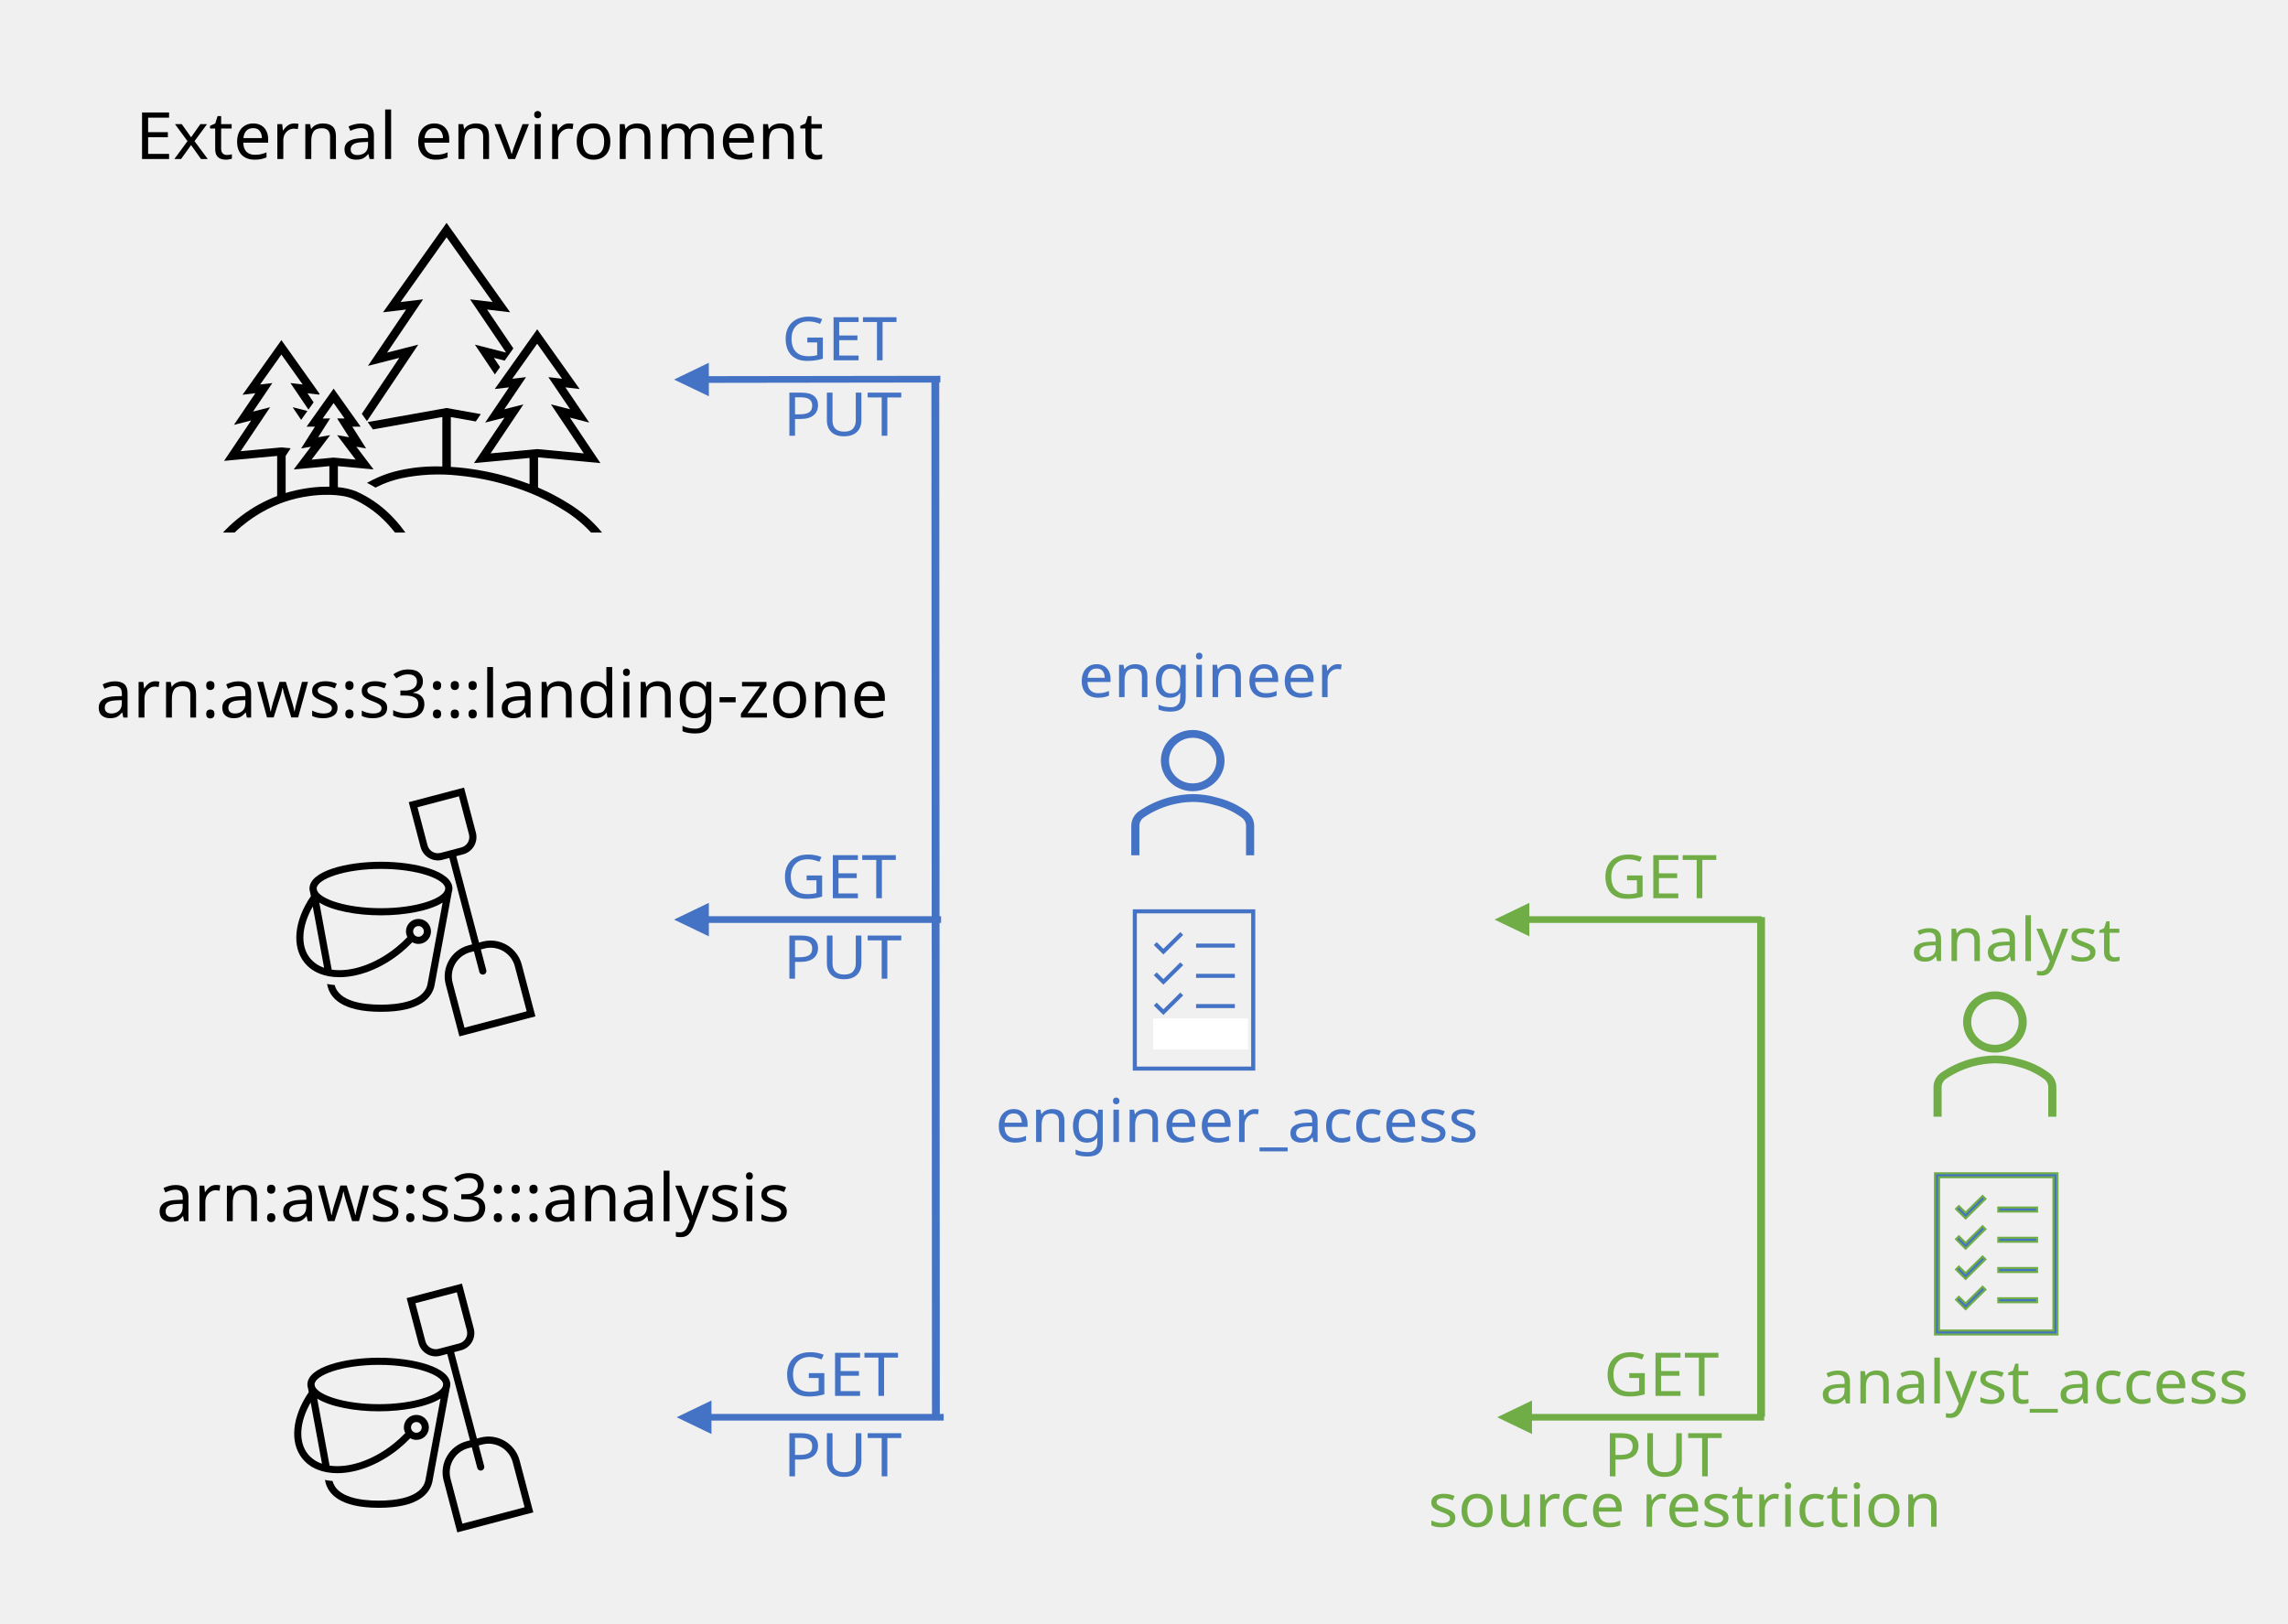
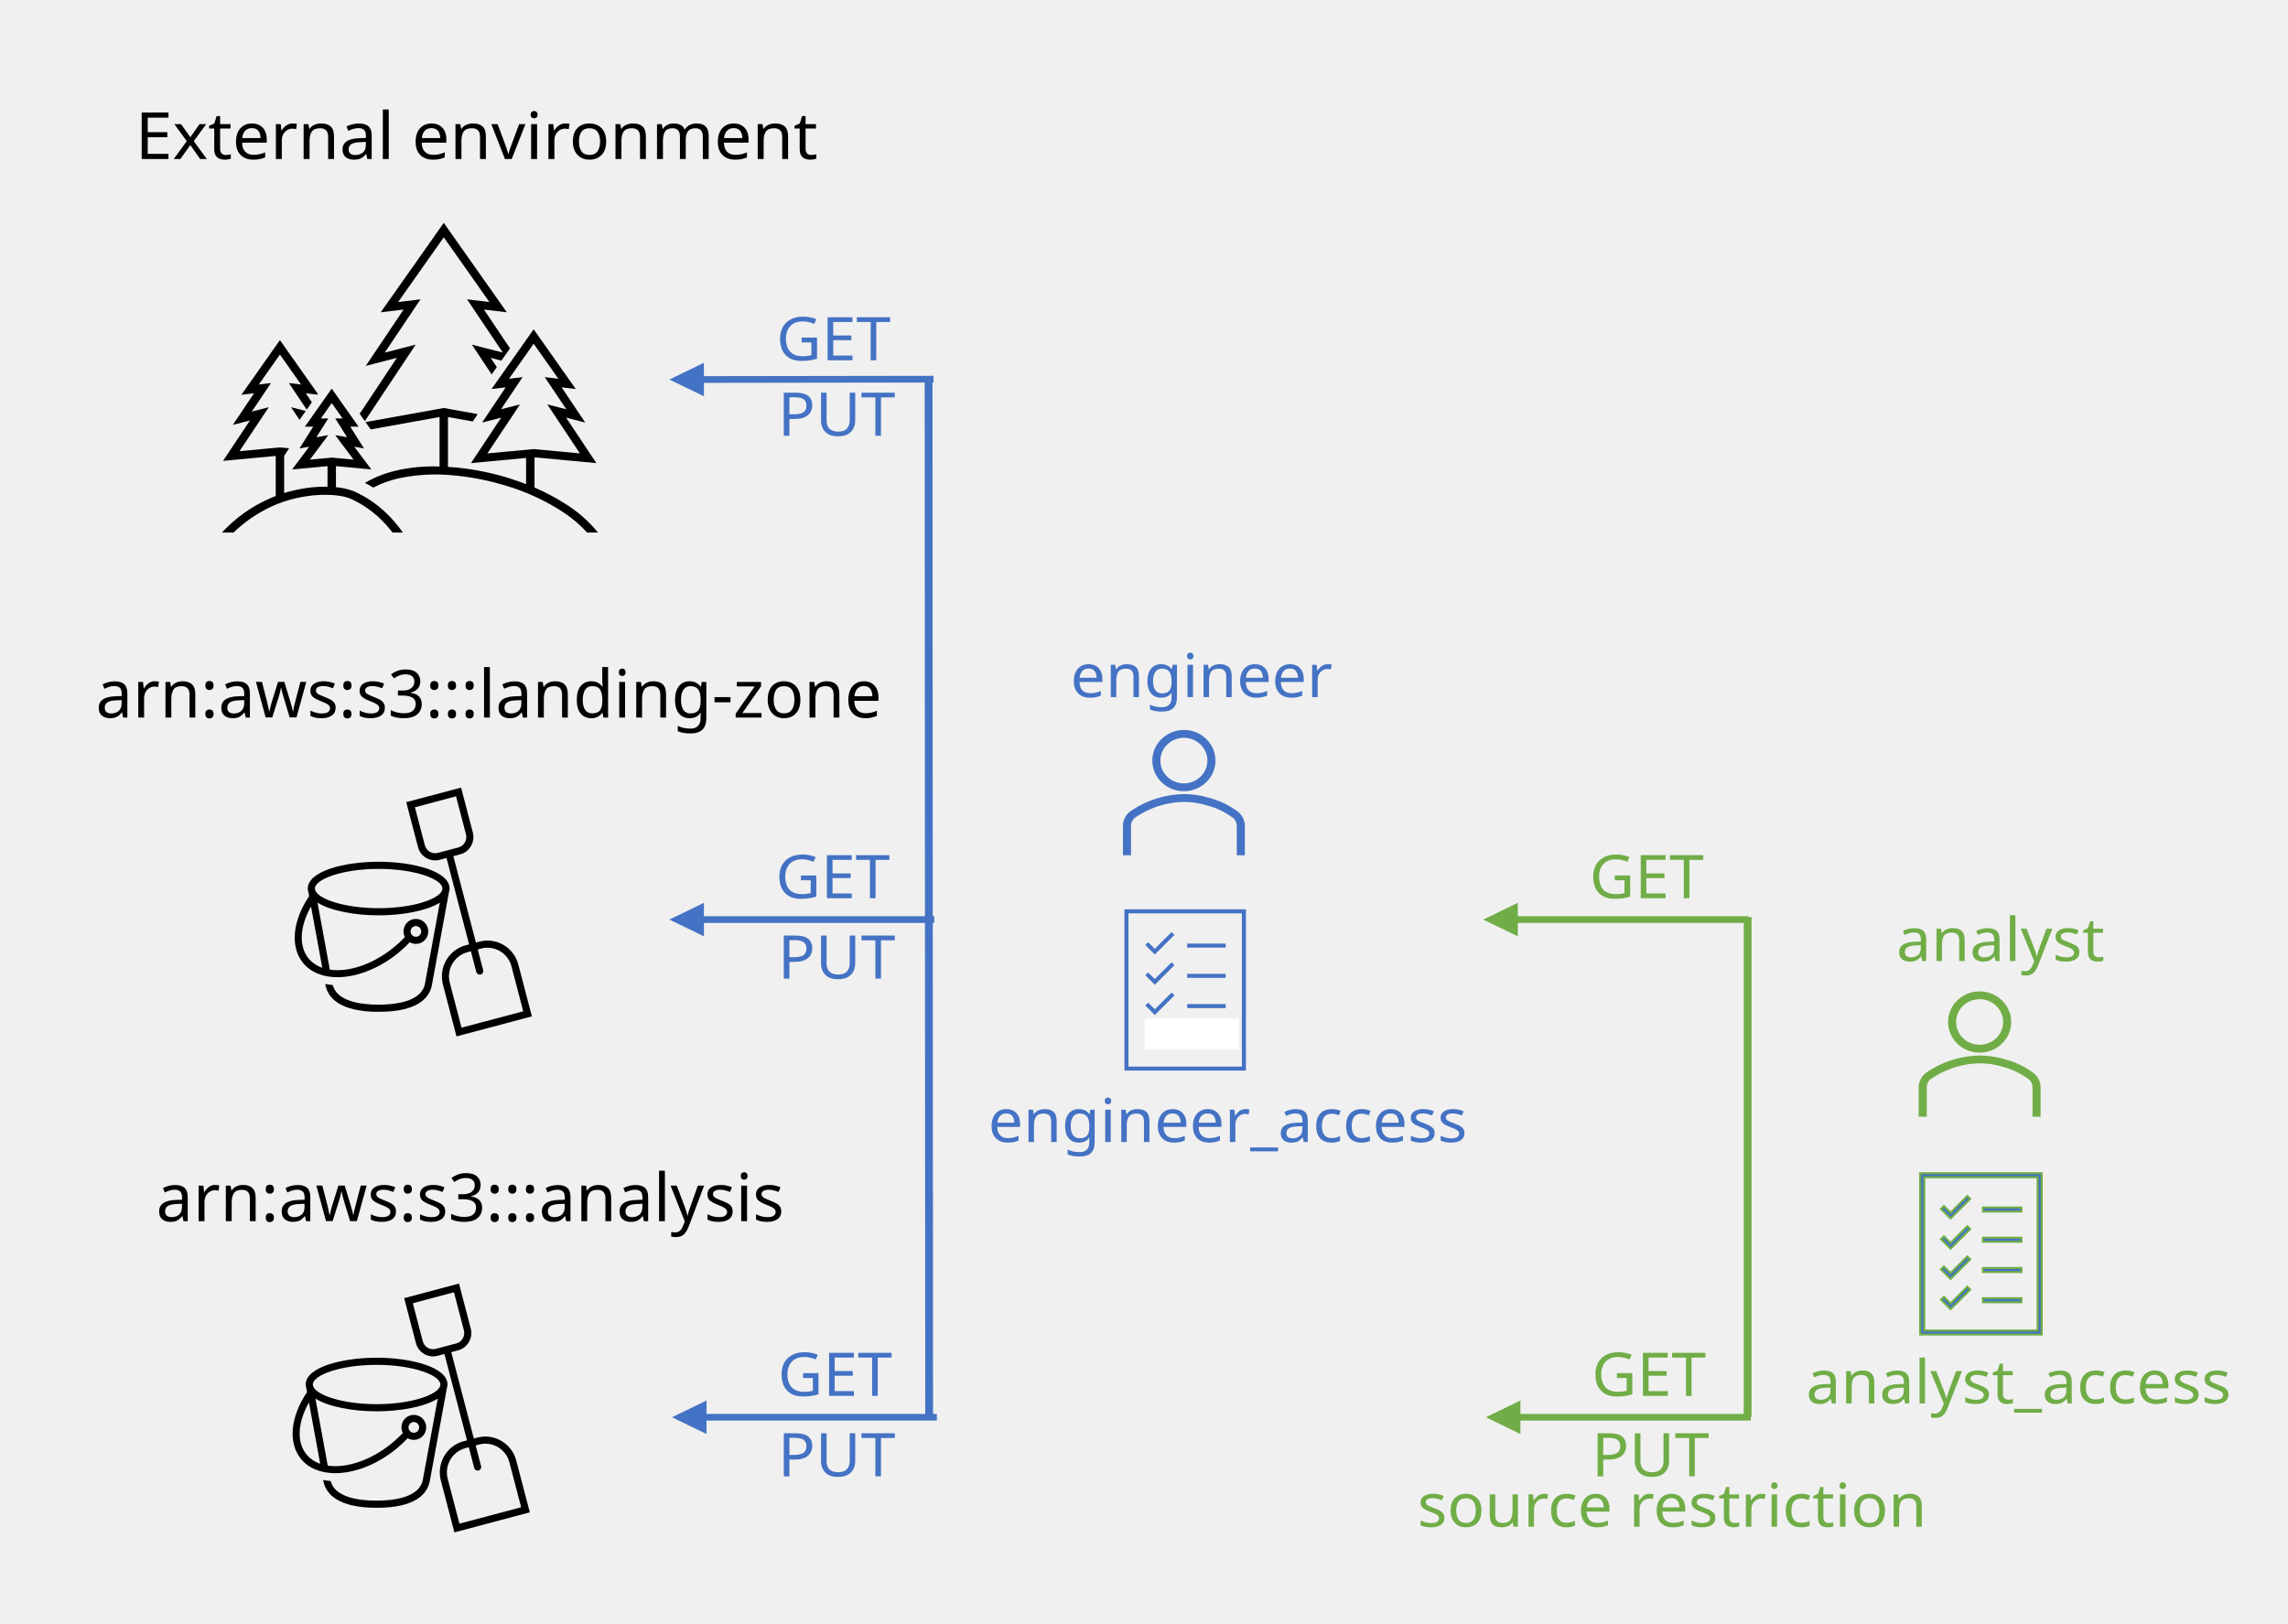
<svg xmlns="http://www.w3.org/2000/svg" width="620" height="440" overflow="hidden" version="1.1" id="svg228">
  <defs id="defs68">
    <clipPath id="clip1">
      <rect x="575" y="385" width="75" height="77" id="rect5" />
    </clipPath>
    <clipPath id="clip2">
      <rect x="575" y="385" width="75" height="77" id="rect8" />
    </clipPath>
    <clipPath id="clip3">
      <rect x="575" y="385" width="75" height="77" id="rect11" />
    </clipPath>
    <clipPath id="clip4">
      <rect x="229" y="316" width="156" height="155" id="rect14" />
    </clipPath>
    <clipPath id="clip5">
      <rect x="229" y="316" width="156" height="155" id="rect17" />
    </clipPath>
    <clipPath id="clip6">
      <rect x="229" y="316" width="156" height="155" id="rect20" />
    </clipPath>
    <clipPath id="clip7">
      <rect x="229" y="83" width="156" height="155" id="rect23" />
    </clipPath>
    <clipPath id="clip8">
      <rect x="229" y="83" width="156" height="155" id="rect26" />
    </clipPath>
    <clipPath id="clip9">
      <rect x="229" y="83" width="156" height="155" id="rect29" />
    </clipPath>
    <clipPath id="clip10">
      <rect x="229" y="516" width="156" height="155" id="rect32" />
    </clipPath>
    <clipPath id="clip11">
      <rect x="229" y="516" width="156" height="155" id="rect35" />
    </clipPath>
    <clipPath id="clip12">
      <rect x="229" y="516" width="156" height="155" id="rect38" />
    </clipPath>
    <clipPath id="clip13">
      <rect x="578" y="311" width="68" height="68" id="rect41" />
    </clipPath>
    <clipPath id="clip14">
      <rect x="578" y="311" width="68" height="68" id="rect44" />
    </clipPath>
    <clipPath id="clip15">
      <rect x="578" y="311" width="68" height="68" id="rect47" />
    </clipPath>
    <clipPath id="clip16">
      <rect x="882" y="490" width="75" height="77" id="rect50" />
    </clipPath>
    <clipPath id="clip17">
      <rect x="882" y="490" width="75" height="77" id="rect53" />
    </clipPath>
    <clipPath id="clip18">
      <rect x="882" y="490" width="75" height="77" id="rect56" />
    </clipPath>
    <clipPath id="clip19">
      <rect x="885" y="415" width="68" height="68" id="rect59" />
    </clipPath>
    <clipPath id="clip20">
      <rect x="885" y="415" width="68" height="68" id="rect62" />
    </clipPath>
    <clipPath id="clip21">
      <rect x="885" y="415" width="68" height="68" id="rect65" />
    </clipPath>
    <clipPath id="clip4-1">
      <rect x="229" y="316" width="156" height="155" id="rect14-9" />
    </clipPath>
    <clipPath id="clip5-9">
      <rect x="229" y="316" width="156" height="155" id="rect17-7" />
    </clipPath>
    <clipPath id="clip6-4">
      <rect x="229" y="316" width="156" height="155" id="rect20-9" />
    </clipPath>
  </defs>
  <g id="g484" transform="matrix(0.7080957,0,0,0.6813116,-13.48089,3.704629)">
-     <g clip-path="url(#clip1)" id="g94" transform="translate(-136.5254,-35.08475)">
+     <g clip-path="url(#clip1)" id="g94" transform="matrix(0.9919323,0,0,1,-134.9657,-35.08475)">
      <g clip-path="url(#clip2)" id="g92">
        <g clip-path="url(#clip3)" id="g90">
          <path d="m 25.781,21.552 -2.573,-2.573 -1.105,1.105 3.677,3.677 7.584,-7.584 -1.105,-1.105 z" fill="#4472c4" transform="matrix(1,0,0,1.02667,575,385)" id="path72" />
          <path d="M 38.281,19.531 H 53.125 v 1.563 H 38.281 Z" fill="#4472c4" transform="matrix(1,0,0,1.02667,575,385)" id="path74" />
          <path d="m 25.781,33.27 -2.573,-2.573 -1.105,1.105 3.677,3.677 7.584,-7.584 -1.105,-1.105 z" fill="#4472c4" transform="matrix(1,0,0,1.02667,575,385)" id="path76" />
          <path d="M 38.281,31.25 H 53.125 v 1.562 H 38.281 Z" fill="#4472c4" transform="matrix(1,0,0,1.02667,575,385)" id="path78" />
          <path d="m 25.781,44.989 -2.573,-2.573 -1.105,1.105 3.677,3.677 7.584,-7.584 -1.105,-1.105 z" fill="#4472c4" transform="matrix(1,0,0,1.02667,575,385)" id="path80" />
          <path d="M 38.281,42.969 H 53.125 v 1.562 H 38.281 Z" fill="#4472c4" transform="matrix(1,0,0,1.02667,575,385)" id="path82" />
          <path d="m 25.781,56.708 -2.573,-2.573 -1.105,1.105 3.677,3.677 7.584,-7.584 -1.105,-1.105 z" fill="#4472c4" transform="matrix(1,0,0,1.02667,575,385)" id="path84" />
          <path d="M 38.281,54.688 H 53.125 V 56.25 H 38.281 Z" fill="#4472c4" transform="matrix(1,0,0,1.02667,575,385)" id="path86" />
          <path d="m 14.062,68.75 h 46.875 V 6.25 H 14.062 Z M 15.625,7.812 h 43.75 v 59.375 h -43.75 z" fill="#4472c4" transform="matrix(1,0,0,1.02667,575,385)" id="path88" />
        </g>
      </g>
    </g>
-     <rect x="460.975" y="400.415" width="35" height="11" stroke="#ffffff" stroke-width="1.333" stroke-miterlimit="8" fill="#ffffff" id="rect96" />
-     <text fill="#4472c4" font-family="Calibri, Calibri_MSFontService, sans-serif" font-weight="400" font-size="24px" id="text98" x="399.957" y="448.915">engineer_access</text>
-     <path d="m 378.896,144.082 -89.923,0.136 0.004,2.667 89.923,-0.136 z m -88.598,-5.2 -13.323,6.687 13.343,6.647 z" fill="#4472c4" id="path100" />
-     <g clip-path="url(#clip4)" id="g110" transform="matrix(0.8415145,0,0,0.8805083,-81.21042,10.82831)">
+     <rect x="457.714" y="400.415" width="34.718" height="11" stroke="#ffffff" stroke-width="1.328" stroke-miterlimit="8" fill="#ffffff" id="rect96" />
+     <text fill="#4472c4" font-family="Calibri, Calibri_MSFontService, sans-serif" font-weight="400" font-size="23.903px" id="text98" x="398.8" y="447.101" transform="scale(0.995958,1.004058)" style="stroke-width:0.996">engineer_access</text>
+     <path d="m 376.297,144.082 -89.198,0.136 0.004,2.667 89.198,-0.136 z m -87.883,-5.2 -13.215,6.687 13.235,6.647 z" fill="#4472c4" id="path100" style="stroke-width:0.996" />
+     <g clip-path="url(#clip4)" id="g110" transform="matrix(0.8347255,0,0,0.8805083,-80.09698,10.82831)">
      <g clip-path="url(#clip5)" id="g108">
        <g clip-path="url(#clip6)" id="g106">
          <path d="m 126.583,101.344 c -2.052,-7.758 -9.999,-12.388 -17.76,-10.348 L 107.262,91.408 96.985,52.376 100.104,51.552 c 4.311,-1.137 6.884,-5.553 5.748,-9.864 l -5.344,-20.295 -24.981,6.583 5.349,20.3 c 1.137,4.311 5.553,6.884 9.864,5.748 l 3.123,-0.824 10.287,39.034 -1.562,0.41 c -7.757,2.053 -12.387,9.999 -10.348,17.76 l 6.171,23.412 34.349,-9.052 z M 89.916,50.898 c -2.586,0.681 -5.235,-0.863 -5.917,-3.449 L 79.478,30.275 98.207,25.338 102.728,42.512 c 0.686,2.586 -0.854,5.238 -3.439,5.924 -0.002,5e-4 -0.003,8e-4 -0.005,0.001 z m 5.444,58.676 c -1.582,-6.036 2.019,-12.213 8.05,-13.81 l 1.561,-0.412 2.469,9.365 c 0.237,0.86 1.126,1.364 1.986,1.127 0.845,-0.233 1.35,-1.098 1.136,-1.949 l -2.47,-9.364 1.563,-0.412 c 6.036,-1.59 12.218,2.014 13.808,8.05 l 5.349,20.297 -28.103,7.405 z" transform="matrix(1.00645,0,0,1,229,316)" id="path102" />
          <path d="m 95.26,67.005 c 0,-7.866 -16.63,-12.109 -32.292,-12.109 -15.662,0 -32.292,4.243 -32.292,12.109 0.004,0.59 0.103,1.175 0.294,1.732 l 0.323,1.718 c -7.556,11.039 -8.719,22.766 -2.897,30.013 3.562,4.437 9.224,6.596 15.776,6.596 8.572,0 18.663,-3.698 27.542,-10.818 1.884,-1.511 3.668,-3.142 5.341,-4.883 0.031,-0.031 0.057,-0.063 0.084,-0.095 0.066,0.039 0.115,0.068 0.182,0.103 0.799,0.429 1.692,0.655 2.599,0.659 3.121,0 5.651,-2.53 5.651,-5.651 0,-3.121 -2.53,-5.651 -5.651,-5.651 -3.121,0 -5.651,2.53 -5.651,5.651 0.006,0.907 0.234,1.798 0.662,2.598 -0.075,0.043 -0.145,0.092 -0.211,0.147 -1.577,1.64 -3.258,3.176 -5.033,4.598 -9.612,7.713 -20.623,11.173 -28.969,9.924 l -5.609,-30.29 c 5.989,3.772 17.152,5.758 27.858,5.758 10.706,0 21.869,-1.986 27.858,-5.758 l -6.833,36.903 c -1.723,8.021 -13.913,9.219 -21.025,9.219 -8.528,0 -19.009,-1.571 -20.927,-8.88 -1.145,-0.087 -2.284,-0.249 -3.408,-0.484 l 0.161,0.839 c 1.204,5.362 6.381,11.754 24.174,11.754 17.898,0 23.029,-6.4 24.191,-11.815 l 7.806,-42.155 c 0.191,-0.558 0.29,-1.143 0.294,-1.732 z M 79.922,83.958 c 1.337,0 2.422,1.084 2.422,2.422 0,1.337 -1.084,2.422 -2.422,2.422 -1.337,0 -2.422,-1.084 -2.422,-2.422 0,-1.337 1.084,-2.422 2.422,-2.422 z M 30.911,98.448 c -4.432,-5.525 -3.875,-14.4 1.243,-23.316 l 5.125,27.666 c -2.491,-0.819 -4.699,-2.327 -6.368,-4.349 z M 62.969,75.885 c -15.479,0 -27.304,-4.061 -28.872,-8.002 l -0.178,-0.954 c 0.148,-4.172 12.515,-8.804 29.05,-8.804 16.535,0 28.901,4.632 29.049,8.804 l -0.178,0.954 c -1.568,3.941 -13.391,8.002 -28.872,8.002 z" transform="matrix(1.00645,0,0,1,229,316)" id="path104" />
        </g>
      </g>
    </g>
-     <g clip-path="url(#clip4-1)" id="g110-3" transform="matrix(0.8415145,0,0,0.8805083,-82.01537,208.1507)">
+     <g clip-path="url(#clip4-1)" id="g110-3" transform="matrix(0.8347255,0,0,0.8805083,-80.89543,208.1507)">
      <g clip-path="url(#clip5-9)" id="g108-6">
        <g clip-path="url(#clip6-4)" id="g106-3">
          <path d="m 126.583,101.344 c -2.052,-7.758 -9.999,-12.388 -17.76,-10.348 L 107.262,91.408 96.985,52.376 100.104,51.552 c 4.311,-1.137 6.884,-5.553 5.748,-9.864 l -5.344,-20.295 -24.981,6.583 5.349,20.3 c 1.137,4.311 5.553,6.884 9.864,5.748 l 3.123,-0.824 10.287,39.034 -1.562,0.41 c -7.757,2.053 -12.387,9.999 -10.348,17.76 l 6.171,23.412 34.349,-9.052 z M 89.916,50.898 c -2.586,0.681 -5.235,-0.863 -5.917,-3.449 L 79.478,30.275 98.207,25.338 102.728,42.512 c 0.686,2.586 -0.854,5.238 -3.439,5.924 -0.002,5e-4 -0.003,8e-4 -0.005,0.001 z m 5.444,58.676 c -1.582,-6.036 2.019,-12.213 8.05,-13.81 l 1.561,-0.412 2.469,9.365 c 0.237,0.86 1.126,1.364 1.986,1.127 0.845,-0.233 1.35,-1.098 1.136,-1.949 l -2.47,-9.364 1.563,-0.412 c 6.036,-1.59 12.218,2.014 13.808,8.05 l 5.349,20.297 -28.103,7.405 z" transform="matrix(1.00645,0,0,1,229,316)" id="path102-8" />
          <path d="m 95.26,67.005 c 0,-7.866 -16.63,-12.109 -32.292,-12.109 -15.662,0 -32.292,4.243 -32.292,12.109 0.004,0.59 0.103,1.175 0.294,1.732 l 0.323,1.718 c -7.556,11.039 -8.719,22.766 -2.897,30.013 3.562,4.437 9.224,6.596 15.776,6.596 8.572,0 18.663,-3.698 27.542,-10.818 1.884,-1.511 3.668,-3.142 5.341,-4.883 0.031,-0.031 0.057,-0.063 0.084,-0.095 0.066,0.039 0.115,0.068 0.182,0.103 0.799,0.429 1.692,0.655 2.599,0.659 3.121,0 5.651,-2.53 5.651,-5.651 0,-3.121 -2.53,-5.651 -5.651,-5.651 -3.121,0 -5.651,2.53 -5.651,5.651 0.006,0.907 0.234,1.798 0.662,2.598 -0.075,0.043 -0.145,0.092 -0.211,0.147 -1.577,1.64 -3.258,3.176 -5.033,4.598 -9.612,7.713 -20.623,11.173 -28.969,9.924 l -5.609,-30.29 c 5.989,3.772 17.152,5.758 27.858,5.758 10.706,0 21.869,-1.986 27.858,-5.758 l -6.833,36.903 c -1.723,8.021 -13.913,9.219 -21.025,9.219 -8.528,0 -19.009,-1.571 -20.927,-8.88 -1.145,-0.087 -2.284,-0.249 -3.408,-0.484 l 0.161,0.839 c 1.204,5.362 6.381,11.754 24.174,11.754 17.898,0 23.029,-6.4 24.191,-11.815 l 7.806,-42.155 c 0.191,-0.558 0.29,-1.143 0.294,-1.732 z M 79.922,83.958 c 1.337,0 2.422,1.084 2.422,2.422 0,1.337 -1.084,2.422 -2.422,2.422 -1.337,0 -2.422,-1.084 -2.422,-2.422 0,-1.337 1.084,-2.422 2.422,-2.422 z M 30.911,98.448 c -4.432,-5.525 -3.875,-14.4 1.243,-23.316 l 5.125,27.666 c -2.491,-0.819 -4.699,-2.327 -6.368,-4.349 z M 62.969,75.885 c -15.479,0 -27.304,-4.061 -28.872,-8.002 l -0.178,-0.954 c 0.148,-4.172 12.515,-8.804 29.05,-8.804 16.535,0 28.901,4.632 29.049,8.804 l -0.178,0.954 c -1.568,3.941 -13.391,8.002 -28.872,8.002 z" transform="matrix(1.00645,0,0,1,229,316)" id="path104-4" />
        </g>
      </g>
    </g>
-     <g clip-path="url(#clip7)" id="g124" transform="translate(-130.0626,-13.81471)">
+     <g clip-path="url(#clip7)" id="g124" transform="matrix(0.9919323,0,0,1,-128.5551,-13.81471)">
      <g clip-path="url(#clip8)" id="g122">
        <g clip-path="url(#clip9)" id="g120">
          <path d="m 148.725,136.245 c -3.293,-3.999 -7.179,-7.471 -11.523,-10.295 -3.814,-2.532 -7.829,-4.746 -12.005,-6.623 v -12.008 l 23.711,2.302 -11.593,-18.09 7.339,1.96 -9.067,-14.014 5.431,0.675 -16.145,-23.77 -16.144,23.77 5.43,-0.675 -9.066,14.014 7.338,-1.959 -11.592,18.09 21.128,-2.05 v 10.411 c -2.058,-0.81 -4.358,-1.638 -7.042,-2.536 -6.398,-2.021 -12.984,-3.385 -19.658,-4.072 -0.989,-0.092 -2.09,-0.175 -3.236,-0.249 V 91.285 l 9.494,1.776 1.896,-2.93 -13.004,-2.433 -29.997,5.609 1.98,2.915 26.403,-4.937 v 19.692 c -5.553,-0.227 -11.111,0.307 -16.52,1.588 -2.586,0.615 -5.11,1.464 -7.541,2.539 -1.662,0.758 -3.163,1.556 -4.582,2.373 1.112,0.581 2.184,1.224 3.226,1.888 0.858,-0.45 1.75,-0.892 2.696,-1.324 2.254,-0.993 4.593,-1.778 6.99,-2.346 7.187,-1.588 14.589,-1.962 21.899,-1.108 6.427,0.661 12.77,1.974 18.93,3.92 7.644,2.318 14.908,5.742 21.561,10.162 3.662,2.4 6.985,5.283 9.879,8.571 h 4.161 z m -41.579,-30.481 12.497,-19.501 -7.287,1.945 8.274,-12.79 -5.225,0.649 9.468,-13.938 9.469,13.938 -5.226,-0.649 8.275,12.79 -7.288,-1.946 12.497,19.501 -17.727,-1.72 z" transform="matrix(1.00645,0,0,1,229,83)" id="path112" />
          <path d="m 74.12,136.362 c -1.627,-2.343 -3.456,-4.539 -5.465,-6.565 -3.619,-3.702 -7.875,-6.721 -12.564,-8.913 -2.234,-0.922 -4.598,-1.49 -7.007,-1.683 v -8.371 l 13.576,1.318 -6.543,-9.041 3.704,0.671 -5.254,-8.663 3.19,0.018 -10.287,-15.145 -10.288,15.145 3.19,-0.018 -5.254,8.664 3.704,-0.671 -6.542,9.041 13.576,-1.318 v 8.183 c -2.726,-0.055 -5.452,0.126 -8.147,0.541 -2.875,0.43 -5.712,1.085 -8.484,1.96 v -14.743 l 1.904,-3.059 -3.518,-0.34 -15.488,1.503 11.207,-17.486 -6.505,1.736 7.344,-11.353 -4.654,0.578 8.095,-11.918 8.095,11.917 -4.653,-0.578 6.838,10.57 1.97,-2.9 -2.337,-3.613 4.419,0.549 0.203,-0.298 -14.534,-21.395 -14.771,21.748 4.86,-0.604 L 9.562,94.409 16.117,92.659 5.814,108.733 25.995,106.774 v 15.937 c -2.407,0.984 -4.748,2.123 -7.009,3.408 -4.663,2.721 -8.908,6.101 -12.606,10.035 -0.309,0.341 -0.987,1.086 -0.987,1.086 h 4.433 c 3.214,-3.216 6.825,-6.008 10.747,-8.308 5.416,-3.218 11.42,-5.323 17.66,-6.191 3.562,-0.585 11.608,-1.108 16.545,1.092 4.304,2.029 8.215,4.806 11.55,8.201 1.593,1.64 3.082,3.379 4.457,5.206 h 3.958 c 0,0 -0.325,-0.471 -0.622,-0.878 z m -27.976,-37.862 -4.549,0.823 4.532,-7.47 -2.824,0.016 4.167,-6.135 4.166,6.134 -2.824,-0.016 4.532,7.47 -4.549,-0.823 7.051,9.743 -8.376,-0.813 -8.379,0.813 z" transform="matrix(1.00645,0,0,1,229,83)" id="path114" />
          <path d="m 115.81,63.978 -9.994,-15.449 8.768,1.089 -24.167,-35.579 -24.166,35.579 8.768,-1.089 -14.496,22.409 11.919,-3.182 -14.26,22.255 1.973,2.905 19.5,-30.428 -11.868,3.169 13.705,-21.185 -8.563,1.063 17.491,-25.748 17.49,25.748 -8.562,-1.063 13.682,21.15 c 0.013,0.019 0.005,0.03 -0.017,0.024 l -11.828,-3.158 7.592,11.849 1.974,-2.906 -2.355,-3.675 4.107,1.096 z" transform="matrix(1.00645,0,0,1,229,83)" id="path116" />
          <path d="m 31.891,87.389 3.226,5.034 2.399,-3.533 z" transform="matrix(1.00645,0,0,1,229,83)" id="path118" />
        </g>
      </g>
    </g>
-     <text font-family="Calibri, Calibri_MSFontService, sans-serif" font-weight="400" font-size="24px" id="text132" x="70.881" y="57.827" style="font-weight:400;font-size:24px;font-family:Calibri, Calibri_MSFontService, sans-serif">
-       <tspan id="tspan716" x="70.881" y="57.827">
-         <tspan style="font-style:normal;font-variant:normal;font-weight:normal;font-stretch:normal;font-size:25.915px;font-family:Calibri, Calibri_MSFontService, sans-serif;-inkscape-font-specification:'Calibri, Calibri_MSFontService, sans-serif, Normal';font-variant-ligatures:normal;font-variant-caps:normal;font-variant-numeric:normal;font-variant-east-asian:normal" id="tspan711">External environment</tspan>
-       </tspan>
-       <tspan id="tspan718" x="70.881" y="88.545">
-         <tspan style="font-style:normal;font-variant:normal;font-weight:normal;font-stretch:normal;font-size:25.915px;font-family:Calibri, Calibri_MSFontService, sans-serif;-inkscape-font-specification:'Calibri, Calibri_MSFontService, sans-serif, Normal';font-variant-ligatures:normal;font-variant-caps:normal;font-variant-numeric:normal;font-variant-east-asian:normal" id="tspan720" />
-       </tspan>
-       <tspan x="70.881" y="118.545" id="tspan722">
-         <tspan style="font-style:normal;font-variant:normal;font-weight:normal;font-stretch:normal;font-size:25.915px;font-family:Calibri, Calibri_MSFontService, sans-serif;-inkscape-font-specification:'Calibri, Calibri_MSFontService, sans-serif, Normal';font-variant-ligatures:normal;font-variant-caps:normal;font-variant-numeric:normal;font-variant-east-asian:normal" id="tspan724" />
-       </tspan>
-       <tspan x="70.881" y="148.545" id="tspan726">
-         <tspan style="font-style:normal;font-variant:normal;font-weight:normal;font-stretch:normal;font-size:25.915px;font-family:Calibri, Calibri_MSFontService, sans-serif;-inkscape-font-specification:'Calibri, Calibri_MSFontService, sans-serif, Normal';font-variant-ligatures:normal;font-variant-caps:normal;font-variant-numeric:normal;font-variant-east-asian:normal" id="tspan728" />
-       </tspan>
-       <tspan x="70.881" y="178.545" id="tspan730">
-         <tspan style="font-style:normal;font-variant:normal;font-weight:normal;font-stretch:normal;font-size:25.915px;font-family:Calibri, Calibri_MSFontService, sans-serif;-inkscape-font-specification:'Calibri, Calibri_MSFontService, sans-serif, Normal';font-variant-ligatures:normal;font-variant-caps:normal;font-variant-numeric:normal;font-variant-east-asian:normal" id="tspan732" />
-       </tspan>
-       <tspan x="70.881" y="208.545" id="tspan734">
-         <tspan style="font-style:normal;font-variant:normal;font-weight:normal;font-stretch:normal;font-size:25.915px;font-family:Calibri, Calibri_MSFontService, sans-serif;-inkscape-font-specification:'Calibri, Calibri_MSFontService, sans-serif, Normal';font-variant-ligatures:normal;font-variant-caps:normal;font-variant-numeric:normal;font-variant-east-asian:normal" id="tspan736" />
-       </tspan>
-       <tspan x="70.881" y="238.545" id="tspan738">
-         <tspan style="font-style:normal;font-variant:normal;font-weight:normal;font-stretch:normal;font-size:25.915px;font-family:Calibri, Calibri_MSFontService, sans-serif;-inkscape-font-specification:'Calibri, Calibri_MSFontService, sans-serif, Normal';font-variant-ligatures:normal;font-variant-caps:normal;font-variant-numeric:normal;font-variant-east-asian:normal" id="tspan740" />
-       </tspan>
-       <tspan x="70.881" y="268.545" id="tspan742">
-         <tspan style="font-style:normal;font-variant:normal;font-weight:normal;font-stretch:normal;font-size:25.915px;font-family:Calibri, Calibri_MSFontService, sans-serif;-inkscape-font-specification:'Calibri, Calibri_MSFontService, sans-serif, Normal';font-variant-ligatures:normal;font-variant-caps:normal;font-variant-numeric:normal;font-variant-east-asian:normal" id="tspan744" />
-       </tspan>
-       <tspan x="70.881" y="298.545" id="tspan746">
-         <tspan style="font-style:normal;font-variant:normal;font-weight:normal;font-stretch:normal;font-size:25.915px;font-family:Calibri, Calibri_MSFontService, sans-serif;-inkscape-font-specification:'Calibri, Calibri_MSFontService, sans-serif, Normal';font-variant-ligatures:normal;font-variant-caps:normal;font-variant-numeric:normal;font-variant-east-asian:normal" id="tspan748" />
-       </tspan>
-       <tspan x="70.881" y="328.545" id="tspan750">
-         <tspan style="font-style:normal;font-variant:normal;font-weight:normal;font-stretch:normal;font-size:25.915px;font-family:Calibri, Calibri_MSFontService, sans-serif;-inkscape-font-specification:'Calibri, Calibri_MSFontService, sans-serif, Normal';font-variant-ligatures:normal;font-variant-caps:normal;font-variant-numeric:normal;font-variant-east-asian:normal" id="tspan752" />
-       </tspan>
-       <tspan x="70.881" y="358.545" id="tspan754">
-         <tspan style="font-style:normal;font-variant:normal;font-weight:normal;font-stretch:normal;font-size:25.915px;font-family:Calibri, Calibri_MSFontService, sans-serif;-inkscape-font-specification:'Calibri, Calibri_MSFontService, sans-serif, Normal';font-variant-ligatures:normal;font-variant-caps:normal;font-variant-numeric:normal;font-variant-east-asian:normal" id="tspan756" />
-       </tspan>
-       <tspan x="70.881" y="388.545" id="tspan758">
-         <tspan style="font-style:normal;font-variant:normal;font-weight:normal;font-stretch:normal;font-size:25.915px;font-family:Calibri, Calibri_MSFontService, sans-serif;-inkscape-font-specification:'Calibri, Calibri_MSFontService, sans-serif, Normal';font-variant-ligatures:normal;font-variant-caps:normal;font-variant-numeric:normal;font-variant-east-asian:normal" id="tspan760" />
-       </tspan>
-       <tspan x="70.881" y="418.545" id="tspan762">
-         <tspan style="font-style:normal;font-variant:normal;font-weight:normal;font-stretch:normal;font-size:25.915px;font-family:Calibri, Calibri_MSFontService, sans-serif;-inkscape-font-specification:'Calibri, Calibri_MSFontService, sans-serif, Normal';font-variant-ligatures:normal;font-variant-caps:normal;font-variant-numeric:normal;font-variant-east-asian:normal" id="tspan764" />
-       </tspan>
-       <tspan x="70.881" y="448.545" id="tspan766">
-         <tspan style="font-style:normal;font-variant:normal;font-weight:normal;font-stretch:normal;font-size:25.915px;font-family:Calibri, Calibri_MSFontService, sans-serif;-inkscape-font-specification:'Calibri, Calibri_MSFontService, sans-serif, Normal';font-variant-ligatures:normal;font-variant-caps:normal;font-variant-numeric:normal;font-variant-east-asian:normal" id="tspan768" />
-       </tspan>
-       <tspan x="70.881" y="478.545" id="tspan770">
-         <tspan style="font-style:normal;font-variant:normal;font-weight:normal;font-stretch:normal;font-size:25.915px;font-family:Calibri, Calibri_MSFontService, sans-serif;-inkscape-font-specification:'Calibri, Calibri_MSFontService, sans-serif, Normal';font-variant-ligatures:normal;font-variant-caps:normal;font-variant-numeric:normal;font-variant-east-asian:normal" id="tspan772" />
-       </tspan>
-       <tspan x="70.881" y="478.545" id="tspan774">
-         <tspan style="font-style:normal;font-variant:normal;font-weight:normal;font-stretch:normal;font-size:25.915px;font-family:Calibri, Calibri_MSFontService, sans-serif;-inkscape-font-specification:'Calibri, Calibri_MSFontService, sans-serif, Normal';font-variant-ligatures:normal;font-variant-caps:normal;font-variant-numeric:normal;font-variant-east-asian:normal" id="tspan776" />
-       </tspan>
-     </text>
-     <g clip-path="url(#clip13)" id="g152" transform="translate(-136.5254,-35.08475)">
+     <text font-family="Calibri, Calibri_MSFontService, sans-serif" font-weight="400" font-size="24px" id="text132" x="71.055" y="57.593" style="font-weight:400;font-size:23.903px;font-family:Calibri, Calibri_MSFontService, sans-serif;stroke-width:0.996" transform="scale(0.995958,1.004058)">
+       <tspan id="tspan716" x="71.055" y="57.593" style="stroke-width:0.996">
+         <tspan style="font-style:normal;font-variant:normal;font-weight:normal;font-stretch:normal;font-size:25.81px;font-family:Calibri, Calibri_MSFontService, sans-serif;-inkscape-font-specification:'Calibri, Calibri_MSFontService, sans-serif, Normal';font-variant-ligatures:normal;font-variant-caps:normal;font-variant-numeric:normal;font-variant-east-asian:normal;stroke-width:0.996" id="tspan711">External environment</tspan>
+       </tspan>
+       <tspan id="tspan718" x="71.055" y="88.187" style="stroke-width:0.996">
+         <tspan style="font-style:normal;font-variant:normal;font-weight:normal;font-stretch:normal;font-size:25.81px;font-family:Calibri, Calibri_MSFontService, sans-serif;-inkscape-font-specification:'Calibri, Calibri_MSFontService, sans-serif, Normal';font-variant-ligatures:normal;font-variant-caps:normal;font-variant-numeric:normal;font-variant-east-asian:normal;stroke-width:0.996" id="tspan720" />
+       </tspan>
+       <tspan x="71.055" y="118.066" id="tspan722" style="stroke-width:0.996">
+         <tspan style="font-style:normal;font-variant:normal;font-weight:normal;font-stretch:normal;font-size:25.81px;font-family:Calibri, Calibri_MSFontService, sans-serif;-inkscape-font-specification:'Calibri, Calibri_MSFontService, sans-serif, Normal';font-variant-ligatures:normal;font-variant-caps:normal;font-variant-numeric:normal;font-variant-east-asian:normal;stroke-width:0.996" id="tspan724" />
+       </tspan>
+       <tspan x="71.055" y="147.945" id="tspan726" style="stroke-width:0.996">
+         <tspan style="font-style:normal;font-variant:normal;font-weight:normal;font-stretch:normal;font-size:25.81px;font-family:Calibri, Calibri_MSFontService, sans-serif;-inkscape-font-specification:'Calibri, Calibri_MSFontService, sans-serif, Normal';font-variant-ligatures:normal;font-variant-caps:normal;font-variant-numeric:normal;font-variant-east-asian:normal;stroke-width:0.996" id="tspan728" />
+       </tspan>
+       <tspan x="71.055" y="177.823" id="tspan730" style="stroke-width:0.996">
+         <tspan style="font-style:normal;font-variant:normal;font-weight:normal;font-stretch:normal;font-size:25.81px;font-family:Calibri, Calibri_MSFontService, sans-serif;-inkscape-font-specification:'Calibri, Calibri_MSFontService, sans-serif, Normal';font-variant-ligatures:normal;font-variant-caps:normal;font-variant-numeric:normal;font-variant-east-asian:normal;stroke-width:0.996" id="tspan732" />
+       </tspan>
+       <tspan x="71.055" y="207.702" id="tspan734" style="stroke-width:0.996">
+         <tspan style="font-style:normal;font-variant:normal;font-weight:normal;font-stretch:normal;font-size:25.81px;font-family:Calibri, Calibri_MSFontService, sans-serif;-inkscape-font-specification:'Calibri, Calibri_MSFontService, sans-serif, Normal';font-variant-ligatures:normal;font-variant-caps:normal;font-variant-numeric:normal;font-variant-east-asian:normal;stroke-width:0.996" id="tspan736" />
+       </tspan>
+       <tspan x="71.055" y="237.581" id="tspan738" style="stroke-width:0.996">
+         <tspan style="font-style:normal;font-variant:normal;font-weight:normal;font-stretch:normal;font-size:25.81px;font-family:Calibri, Calibri_MSFontService, sans-serif;-inkscape-font-specification:'Calibri, Calibri_MSFontService, sans-serif, Normal';font-variant-ligatures:normal;font-variant-caps:normal;font-variant-numeric:normal;font-variant-east-asian:normal;stroke-width:0.996" id="tspan740" />
+       </tspan>
+       <tspan x="71.055" y="267.46" id="tspan742" style="stroke-width:0.996">
+         <tspan style="font-style:normal;font-variant:normal;font-weight:normal;font-stretch:normal;font-size:25.81px;font-family:Calibri, Calibri_MSFontService, sans-serif;-inkscape-font-specification:'Calibri, Calibri_MSFontService, sans-serif, Normal';font-variant-ligatures:normal;font-variant-caps:normal;font-variant-numeric:normal;font-variant-east-asian:normal;stroke-width:0.996" id="tspan744" />
+       </tspan>
+       <tspan x="71.055" y="297.338" id="tspan746" style="stroke-width:0.996">
+         <tspan style="font-style:normal;font-variant:normal;font-weight:normal;font-stretch:normal;font-size:25.81px;font-family:Calibri, Calibri_MSFontService, sans-serif;-inkscape-font-specification:'Calibri, Calibri_MSFontService, sans-serif, Normal';font-variant-ligatures:normal;font-variant-caps:normal;font-variant-numeric:normal;font-variant-east-asian:normal;stroke-width:0.996" id="tspan748" />
+       </tspan>
+       <tspan x="71.055" y="327.217" id="tspan750" style="stroke-width:0.996">
+         <tspan style="font-style:normal;font-variant:normal;font-weight:normal;font-stretch:normal;font-size:25.81px;font-family:Calibri, Calibri_MSFontService, sans-serif;-inkscape-font-specification:'Calibri, Calibri_MSFontService, sans-serif, Normal';font-variant-ligatures:normal;font-variant-caps:normal;font-variant-numeric:normal;font-variant-east-asian:normal;stroke-width:0.996" id="tspan752" />
+       </tspan>
+       <tspan x="71.055" y="357.096" id="tspan754" style="stroke-width:0.996">
+         <tspan style="font-style:normal;font-variant:normal;font-weight:normal;font-stretch:normal;font-size:25.81px;font-family:Calibri, Calibri_MSFontService, sans-serif;-inkscape-font-specification:'Calibri, Calibri_MSFontService, sans-serif, Normal';font-variant-ligatures:normal;font-variant-caps:normal;font-variant-numeric:normal;font-variant-east-asian:normal;stroke-width:0.996" id="tspan756" />
+       </tspan>
+       <tspan x="71.055" y="386.975" id="tspan758" style="stroke-width:0.996">
+         <tspan style="font-style:normal;font-variant:normal;font-weight:normal;font-stretch:normal;font-size:25.81px;font-family:Calibri, Calibri_MSFontService, sans-serif;-inkscape-font-specification:'Calibri, Calibri_MSFontService, sans-serif, Normal';font-variant-ligatures:normal;font-variant-caps:normal;font-variant-numeric:normal;font-variant-east-asian:normal;stroke-width:0.996" id="tspan760" />
+       </tspan>
+       <tspan x="71.055" y="416.853" id="tspan762" style="stroke-width:0.996">
+         <tspan style="font-style:normal;font-variant:normal;font-weight:normal;font-stretch:normal;font-size:25.81px;font-family:Calibri, Calibri_MSFontService, sans-serif;-inkscape-font-specification:'Calibri, Calibri_MSFontService, sans-serif, Normal';font-variant-ligatures:normal;font-variant-caps:normal;font-variant-numeric:normal;font-variant-east-asian:normal;stroke-width:0.996" id="tspan764" />
+       </tspan>
+       <tspan x="71.055" y="446.732" id="tspan766" style="stroke-width:0.996">
+         <tspan style="font-style:normal;font-variant:normal;font-weight:normal;font-stretch:normal;font-size:25.81px;font-family:Calibri, Calibri_MSFontService, sans-serif;-inkscape-font-specification:'Calibri, Calibri_MSFontService, sans-serif, Normal';font-variant-ligatures:normal;font-variant-caps:normal;font-variant-numeric:normal;font-variant-east-asian:normal;stroke-width:0.996" id="tspan768" />
+       </tspan>
+       <tspan x="71.055" y="476.611" id="tspan770" style="stroke-width:0.996">
+         <tspan style="font-style:normal;font-variant:normal;font-weight:normal;font-stretch:normal;font-size:25.81px;font-family:Calibri, Calibri_MSFontService, sans-serif;-inkscape-font-specification:'Calibri, Calibri_MSFontService, sans-serif, Normal';font-variant-ligatures:normal;font-variant-caps:normal;font-variant-numeric:normal;font-variant-east-asian:normal;stroke-width:0.996" id="tspan772" />
+       </tspan>
+       <tspan x="71.055" y="476.611" id="tspan774" style="stroke-width:0.996">
+         <tspan style="font-style:normal;font-variant:normal;font-weight:normal;font-stretch:normal;font-size:25.81px;font-family:Calibri, Calibri_MSFontService, sans-serif;-inkscape-font-specification:'Calibri, Calibri_MSFontService, sans-serif, Normal';font-variant-ligatures:normal;font-variant-caps:normal;font-variant-numeric:normal;font-variant-east-asian:normal;stroke-width:0.996" id="tspan776" />
+       </tspan>
+     </text>
+     <g clip-path="url(#clip13)" id="g152" transform="matrix(0.9919323,0,0,1,-134.9657,-35.08475)">
      <g clip-path="url(#clip14)" id="g150">
        <g clip-path="url(#clip15)" id="g148">
          <path d="m 612,322.333 c 5.477,0 9.917,4.44 9.917,9.917 0,5.477 -4.44,9.917 -9.917,9.917 -5.477,0 -9.917,-4.44 -9.917,-9.917 0.006,-5.475 4.442,-9.911 9.917,-9.917 m 0,-1.416 c -6.259,0 -11.333,5.074 -11.333,11.333 0,6.259 5.074,11.333 11.333,11.333 6.259,0 11.333,-5.074 11.333,-11.333 0,-6.259 -5.074,-11.333 -11.333,-11.333 z" stroke="#4472c4" stroke-width="1.692" id="path144" />
          <path d="m 634.667,369.083 h -1.417 v -10.979 c -0.034,-1.504 -0.743,-2.914 -1.93,-3.838 -3.107,-2.384 -6.664,-4.114 -10.457,-5.087 -2.871,-0.884 -5.858,-1.337 -8.863,-1.346 -3.004,0.052 -5.987,0.505 -8.871,1.346 -3.754,1.1 -7.295,2.824 -10.475,5.1 -1.176,0.926 -1.874,2.329 -1.904,3.825 v 10.979 h -1.417 v -10.979 c 0.035,-1.935 0.94,-3.751 2.462,-4.945 3.324,-2.385 7.026,-4.191 10.952,-5.342 3.008,-0.876 6.12,-1.347 9.253,-1.4 3.139,0.007 6.26,0.48 9.261,1.401 3.974,1.024 7.699,2.842 10.95,5.346 1.52,1.194 2.421,3.008 2.456,4.94 z" stroke="#4472c4" stroke-width="1.692" id="path146" />
        </g>
      </g>
    </g>
-     <text fill="#4472c4" font-family="Calibri, Calibri_MSFontService, sans-serif" font-weight="400" font-size="24px" id="text156" x="318.228" y="137.915">GET<tspan font-size="24px" x="431.702" y="271.915" id="tspan154">engineer</tspan>
-     </text>
-     <path d="m 376.975,145.415 0.218,412.581" stroke="#4472c4" stroke-width="3" stroke-miterlimit="8" fill="none" fill-rule="evenodd" id="path158" />
-     <path d="m 379.17,359.082 -90.195,9e-5 v 2.667 l 90.195,-10e-5 z m -88.862,-5.333 -13.333,6.667 13.333,6.667 z" fill="#4472c4" id="path160" />
-     <text fill="#4472c4" font-family="Calibri, Calibri_MSFontService, sans-serif" font-weight="400" font-size="24px" id="text164" x="317.956" y="351.915">GET<tspan font-size="24px" x="318.797" y="383.915" id="tspan162">PUT</tspan>
-     </text>
-     <path d="m 380.17,557.082 -90.195,9e-5 v 2.667 l 90.195,-1e-4 z m -88.862,-5.333 -13.333,6.667 13.333,6.667 z" fill="#4472c4" id="path166" />
-     <text fill="#4472c4" font-family="Calibri, Calibri_MSFontService, sans-serif" font-weight="400" font-size="24px" id="text172" x="318.797" y="549.915">GET<tspan font-size="24px" x="318.797" y="581.915" id="tspan168">PUT</tspan>
-       <tspan font-size="24px" x="318.797" y="167.915" id="tspan170">PUT</tspan>
-     </text>
-     <path d="m 693.17,359.082 -90.195,9e-5 v 2.667 l 90.195,-10e-5 z m -88.862,-5.333 -13.333,6.667 13.333,6.667 z" fill="#70ad47" id="path174" />
-     <text fill="#70ad47" font-family="Calibri, Calibri_MSFontService, sans-serif" font-weight="400" font-size="24px" id="text176" x="631.933" y="351.915">GET</text>
-     <path d="m 694.17,557.082 -90.195,9e-5 v 2.667 l 90.195,-1e-4 z m -88.862,-5.333 -13.333,6.667 13.333,6.667 z" fill="#70ad47" id="path178" />
-     <text fill="#70ad47" font-family="Calibri, Calibri_MSFontService, sans-serif" font-weight="400" font-size="24px" id="text182" x="632.775" y="549.915">GET<tspan font-size="24px" x="632.775" y="581.915" id="tspan180">PUT</tspan>
-     </text>
-     <path d="m 692.975,359.415 v 198.797" stroke="#70ad47" stroke-width="3" stroke-miterlimit="8" fill="none" fill-rule="evenodd" id="path184" />
-     <g clip-path="url(#clip16)" id="g208" transform="translate(-136.5254,-35.08475)">
+     <text fill="#4472c4" font-family="Calibri, Calibri_MSFontService, sans-serif" font-weight="400" font-size="23.903px" id="text156" x="317.401" y="137.358" transform="scale(0.995958,1.004058)" style="stroke-width:0.996">GET<tspan font-size="23.903px" x="430.417" y="270.816" id="tspan154" style="stroke-width:0.992">engineer</tspan>
+     </text>
+     <path d="m 374.392,145.415 0.216,412.581" stroke="#4472c4" stroke-width="2.988" stroke-miterlimit="8" fill="none" fill-rule="evenodd" id="path158" />
+     <path d="m 376.569,359.082 -89.468,9e-5 v 2.667 l 89.468,-10e-5 z m -88.145,-5.333 -13.226,6.667 13.226,6.667 z" fill="#4472c4" id="path160" style="stroke-width:0.996" />
+     <text fill="#4472c4" font-family="Calibri, Calibri_MSFontService, sans-serif" font-weight="400" font-size="23.903px" id="text164" x="317.131" y="350.493" transform="scale(0.995958,1.004058)" style="stroke-width:0.996">GET<tspan font-size="23.903px" x="317.969" y="382.363" id="tspan162" style="stroke-width:0.992">PUT</tspan>
+     </text>
+     <path d="m 377.561,557.082 -89.468,9e-5 v 2.667 l 89.468,-1e-4 z m -88.145,-5.333 -13.226,6.667 13.226,6.667 z" fill="#4472c4" id="path166" style="stroke-width:0.996" />
+     <text fill="#4472c4" font-family="Calibri, Calibri_MSFontService, sans-serif" font-weight="400" font-size="23.903px" id="text172" x="317.968" y="547.692" transform="scale(0.995958,1.004058)" style="stroke-width:0.996">GET<tspan font-size="23.903px" x="317.968" y="579.563" id="tspan168" style="stroke-width:0.992">PUT</tspan>
+       <tspan font-size="23.903px" x="317.968" y="167.237" id="tspan170" style="stroke-width:0.992">PUT</tspan>
+     </text>
+     <path d="m 688.036,359.082 -89.468,9e-5 v 2.667 l 89.468,-10e-5 z m -88.145,-5.333 -13.226,6.667 13.226,6.667 z" fill="#70ad47" id="path174" style="stroke-width:0.996" />
+     <text fill="#70ad47" font-family="Calibri, Calibri_MSFontService, sans-serif" font-weight="400" font-size="23.903px" id="text176" x="629.838" y="350.493" transform="scale(0.995958,1.004058)" style="stroke-width:0.996">GET</text>
+     <path d="m 689.028,557.082 -89.468,9e-5 v 2.667 l 89.468,-1e-4 z m -88.145,-5.333 -13.226,6.667 13.226,6.667 z" fill="#70ad47" id="path178" style="stroke-width:0.996" />
+     <text fill="#70ad47" font-family="Calibri, Calibri_MSFontService, sans-serif" font-weight="400" font-size="23.903px" id="text182" x="630.677" y="547.692" transform="scale(0.995958,1.004058)" style="stroke-width:0.996">GET<tspan font-size="23.903px" x="630.677" y="579.563" id="tspan180" style="stroke-width:0.992">PUT</tspan>
+     </text>
+     <path d="m 687.842,359.415 v 198.797" stroke="#70ad47" stroke-width="2.988" stroke-miterlimit="8" fill="none" fill-rule="evenodd" id="path184" />
+     <g clip-path="url(#clip16)" id="g208" transform="matrix(0.9919323,0,0,1,-134.9657,-35.08475)">
      <g clip-path="url(#clip17)" id="g206">
        <g clip-path="url(#clip18)" id="g204">
          <path d="m 25.781,21.552 -2.573,-2.573 -1.105,1.105 3.677,3.677 7.584,-7.584 -1.105,-1.105 z" stroke="#70ad47" stroke-width="0.781" fill="#4472c4" transform="matrix(1,0,0,1.02667,882,490)" id="path186" />
          <path d="M 38.281,19.531 H 53.125 v 1.563 H 38.281 Z" stroke="#70ad47" stroke-width="0.781" fill="#4472c4" transform="matrix(1,0,0,1.02667,882,490)" id="path188" />
          <path d="m 25.781,33.27 -2.573,-2.573 -1.105,1.105 3.677,3.677 7.584,-7.584 -1.105,-1.105 z" stroke="#70ad47" stroke-width="0.781" fill="#4472c4" transform="matrix(1,0,0,1.02667,882,490)" id="path190" />
          <path d="M 38.281,31.25 H 53.125 v 1.562 H 38.281 Z" stroke="#70ad47" stroke-width="0.781" fill="#4472c4" transform="matrix(1,0,0,1.02667,882,490)" id="path192" />
          <path d="m 25.781,44.989 -2.573,-2.573 -1.105,1.105 3.677,3.677 7.584,-7.584 -1.105,-1.105 z" stroke="#70ad47" stroke-width="0.781" fill="#4472c4" transform="matrix(1,0,0,1.02667,882,490)" id="path194" />
          <path d="M 38.281,42.969 H 53.125 v 1.562 H 38.281 Z" stroke="#70ad47" stroke-width="0.781" fill="#4472c4" transform="matrix(1,0,0,1.02667,882,490)" id="path196" />
          <path d="m 25.781,56.708 -2.573,-2.573 -1.105,1.105 3.677,3.677 7.584,-7.584 -1.105,-1.105 z" stroke="#70ad47" stroke-width="0.781" fill="#4472c4" transform="matrix(1,0,0,1.02667,882,490)" id="path198" />
          <path d="M 38.281,54.688 H 53.125 V 56.25 H 38.281 Z" stroke="#70ad47" stroke-width="0.781" fill="#4472c4" transform="matrix(1,0,0,1.02667,882,490)" id="path200" />
          <path d="m 14.062,68.75 h 46.875 V 6.25 H 14.062 Z M 15.625,7.812 h 43.75 v 59.375 h -43.75 z" stroke="#70ad47" stroke-width="0.781" fill="#4472c4" transform="matrix(1,0,0,1.02667,882,490)" id="path202" />
        </g>
      </g>
    </g>
-     <text fill="#70ad47" font-family="Calibri, Calibri_MSFontService, sans-serif" font-weight="400" font-size="24px" id="text212" x="715.481" y="552.915">analyst_access</text>
-     <g clip-path="url(#clip19)" id="g222" transform="translate(-136.5254,-35.08475)">
+     <text fill="#70ad47" font-family="Calibri, Calibri_MSFontService, sans-serif" font-weight="400" font-size="23.903px" id="text212" x="713.049" y="550.68" transform="scale(0.995958,1.004058)" style="stroke-width:0.996">analyst_access</text>
+     <g clip-path="url(#clip19)" id="g222" transform="matrix(0.9919323,0,0,1,-134.9657,-35.08475)">
      <g clip-path="url(#clip20)" id="g220">
        <g clip-path="url(#clip21)" id="g218">
          <path d="m 919,426.333 c 5.477,0 9.917,4.44 9.917,9.917 0,5.477 -4.44,9.917 -9.917,9.917 -5.477,0 -9.917,-4.44 -9.917,-9.917 0.006,-5.475 4.442,-9.911 9.917,-9.917 m 0,-1.416 c -6.259,0 -11.333,5.074 -11.333,11.333 0,6.259 5.074,11.333 11.333,11.333 6.259,0 11.333,-5.074 11.333,-11.333 0,-6.259 -5.074,-11.333 -11.333,-11.333 z" stroke="#70ad47" stroke-width="1.692" id="path214" />
          <path d="m 941.667,473.083 h -1.417 v -10.979 c -0.034,-1.504 -0.743,-2.914 -1.93,-3.838 -3.107,-2.384 -6.664,-4.114 -10.457,-5.087 -2.871,-0.884 -5.858,-1.337 -8.863,-1.346 -3.004,0.052 -5.987,0.505 -8.871,1.346 -3.754,1.1 -7.295,2.824 -10.475,5.1 -1.176,0.926 -1.874,2.329 -1.904,3.825 v 10.979 h -1.417 v -10.979 c 0.035,-1.935 0.94,-3.751 2.462,-4.945 3.324,-2.385 7.026,-4.191 10.952,-5.342 3.008,-0.876 6.12,-1.347 9.253,-1.4 3.139,0.007 6.26,0.48 9.261,1.401 3.974,1.024 7.699,2.842 10.95,5.346 1.52,1.194 2.421,3.008 2.456,4.94 z" stroke="#70ad47" stroke-width="1.692" id="path216" />
        </g>
      </g>
    </g>
-     <text fill="#70ad47" font-family="Calibri, Calibri_MSFontService, sans-serif" font-weight="400" font-size="24px" id="text224" x="750.343" y="376.915">analyst</text>
-     <text fill="#70ad47" font-family="Calibri, Calibri_MSFontService, sans-serif" font-weight="400" font-size="24px" id="text182-1" x="565.553" y="601.971">
-       <tspan id="tspan542" x="565.553" y="601.971">source restriction</tspan>
-     </text>
-     <text xml:space="preserve" style="font-style:normal;font-variant:normal;font-weight:normal;font-stretch:normal;font-size:25.915px;font-family:Calibri, Calibri_MSFontService, sans-serif;-inkscape-font-specification:'Calibri, Calibri_MSFontService, sans-serif, Normal';font-variant-ligatures:normal;font-variant-caps:normal;font-variant-numeric:normal;font-variant-east-asian:normal;fill:#000000;stroke-width:3.504" x="56.744" y="274.682" id="text780" transform="scale(0.9809049,1.019467)">
-       <tspan id="tspan778" style="stroke-width:3.504" x="56.744" y="274.682">arn:aws:s3:::landing-zone</tspan>
-     </text>
-     <text xml:space="preserve" style="font-style:normal;font-variant:normal;font-weight:normal;font-stretch:normal;font-size:25.915px;font-family:Calibri, Calibri_MSFontService, sans-serif;-inkscape-font-specification:'Calibri, Calibri_MSFontService, sans-serif, Normal';font-variant-ligatures:normal;font-variant-caps:normal;font-variant-numeric:normal;font-variant-east-asian:normal;fill:#000000;stroke-width:3.504" x="80.488" y="471.241" id="text784" transform="scale(0.9809049,1.019467)">
-       <tspan id="tspan782" style="stroke-width:3.504" x="80.488" y="471.241">arn:aws:s3:::analysis</tspan>
+     <text fill="#70ad47" font-family="Calibri, Calibri_MSFontService, sans-serif" font-weight="400" font-size="23.903px" id="text224" x="747.77" y="375.392" transform="scale(0.995958,1.004058)" style="stroke-width:0.996">analyst</text>
+     <text fill="#70ad47" font-family="Calibri, Calibri_MSFontService, sans-serif" font-weight="400" font-size="23.903px" id="text182-1" x="563.727" y="599.538" transform="scale(0.995958,1.004058)" style="stroke-width:0.996">
+       <tspan id="tspan542" x="563.727" y="599.538" style="stroke-width:0.996">source restriction</tspan>
+     </text>
+     <text xml:space="preserve" style="font-style:normal;font-variant:normal;font-weight:normal;font-stretch:normal;font-size:25.81px;font-family:Calibri, Calibri_MSFontService, sans-serif;-inkscape-font-specification:'Calibri, Calibri_MSFontService, sans-serif, Normal';font-variant-ligatures:normal;font-variant-caps:normal;font-variant-numeric:normal;font-variant-east-asian:normal;fill:#000000;stroke-width:3.49" x="56.984" y="273.571" id="text780" transform="scale(0.9769401,1.023604)">
+       <tspan id="tspan778" style="stroke-width:3.49" x="56.984" y="273.571">arn:aws:s3:::landing-zone</tspan>
+     </text>
+     <text xml:space="preserve" style="font-style:normal;font-variant:normal;font-weight:normal;font-stretch:normal;font-size:25.81px;font-family:Calibri, Calibri_MSFontService, sans-serif;-inkscape-font-specification:'Calibri, Calibri_MSFontService, sans-serif, Normal';font-variant-ligatures:normal;font-variant-caps:normal;font-variant-numeric:normal;font-variant-east-asian:normal;fill:#000000;stroke-width:3.49" x="80.631" y="469.337" id="text784" transform="scale(0.9769401,1.023604)">
+       <tspan id="tspan782" style="stroke-width:3.49" x="80.631" y="469.337">arn:aws:s3:::analysis</tspan>
    </text>
  </g>
</svg>
